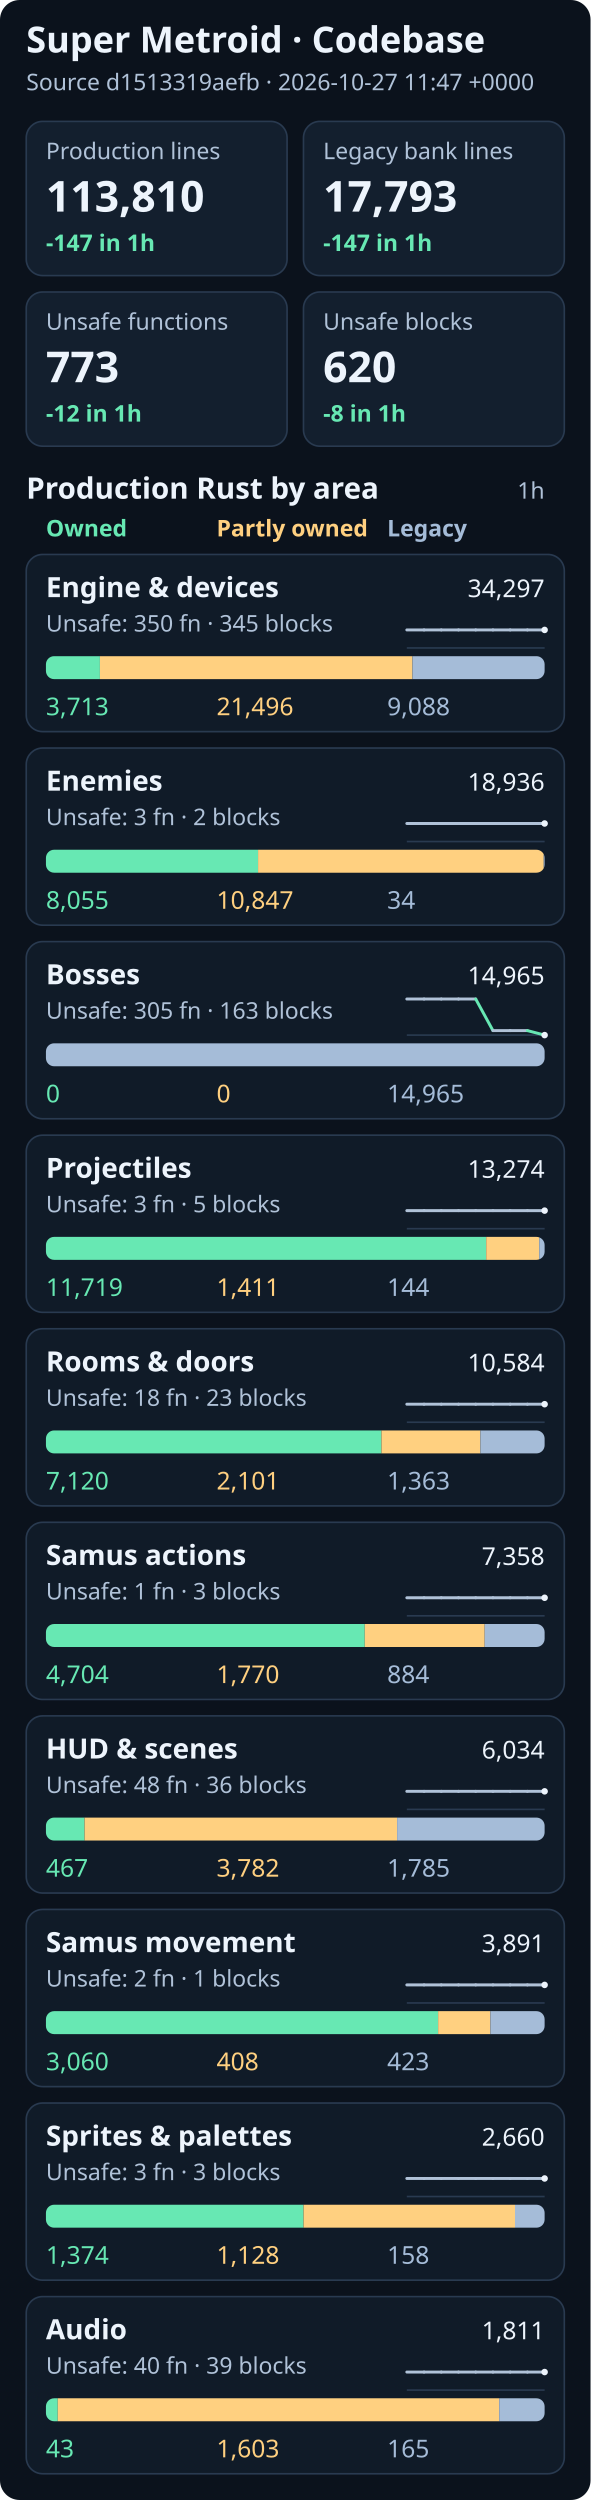
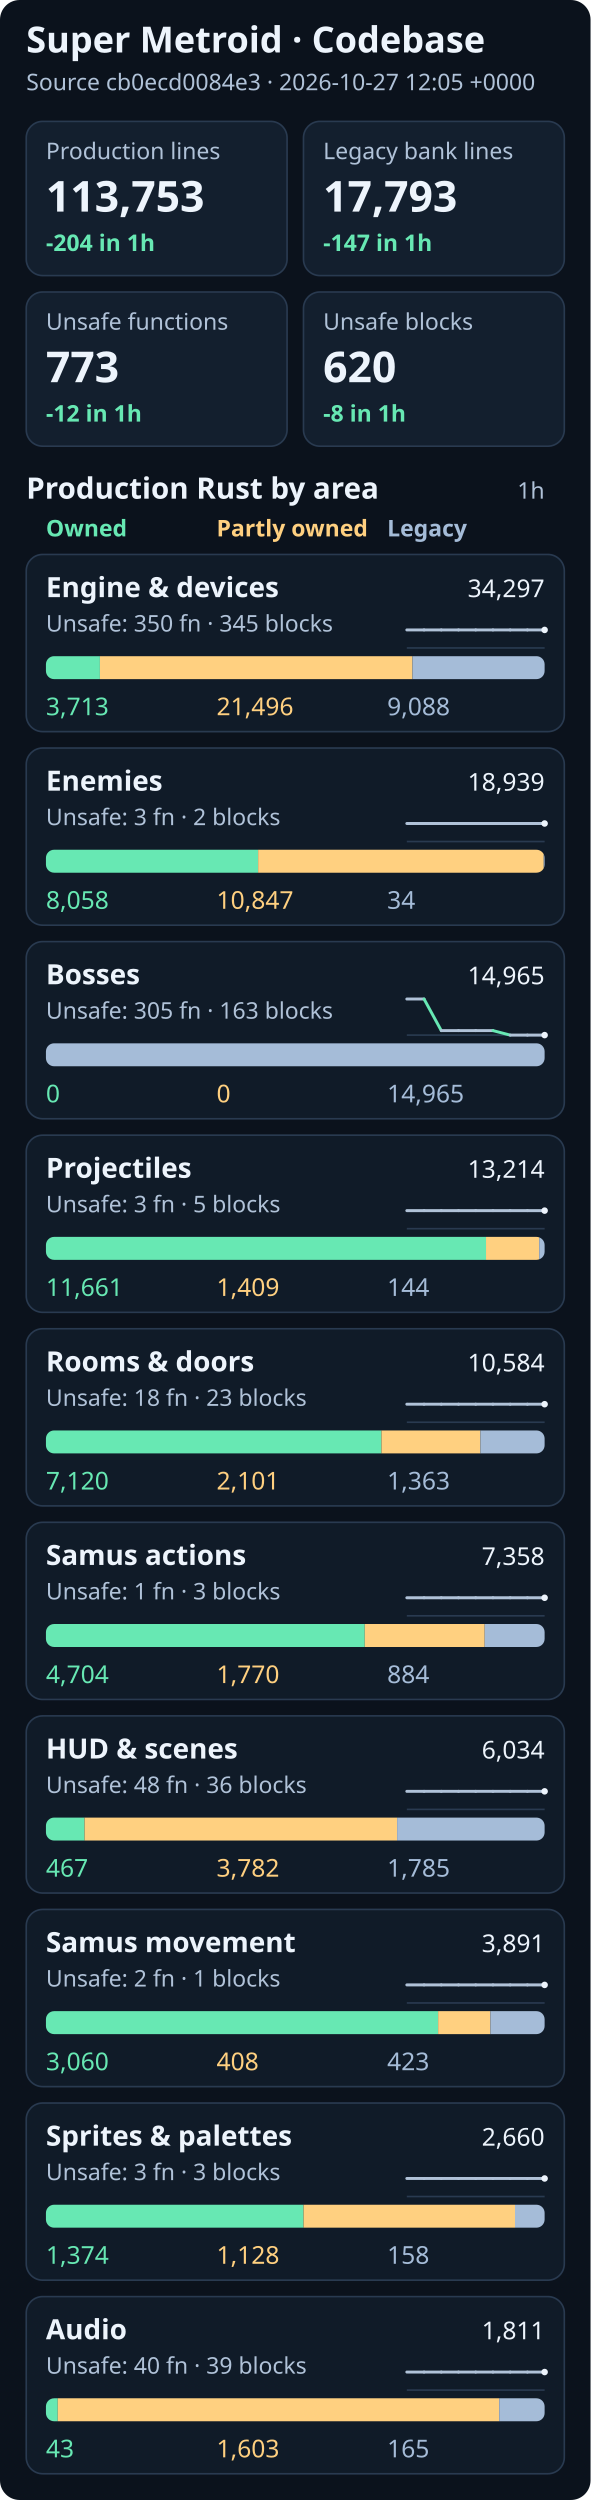
<svg xmlns="http://www.w3.org/2000/svg" width="360" height="1524" viewBox="0 0 360 1524" role="img">
  <style>text{font-family:system-ui,Segoe UI,sans-serif;fill:#edf4fc}.h{font-size:22px;font-weight:650}.l{font-size:14px;fill:#b0c2d8}.v{font-size:26px;font-weight:650}.d{font-size:14px;font-weight:600}.good{fill:#67e8b3}.bad{fill:#ff9e9e}.neutral{fill:#b0c2d8}.owned{fill:#67e8b3}.partial{fill:#ffd080}.legacy{fill:#a5bcd8}.k{font-size:14px;font-weight:600}.t{font-size:17px;font-weight:650}.s{font-size:15px;font-variant-numeric:tabular-nums}.section{font-size:18px;font-weight:650}</style>
  <rect width="360" height="1524" rx="12" fill="#0b121c" />
  <text x="16" y="32" class="h">Super Metroid · Codebase</text>
-   <text x="16" y="55" class="l">Source d1513319aefb · 2026-10-27 11:47 +0000</text>
+   <text x="16" y="55" class="l">Source cb0ecd0084e3 · 2026-10-27 12:05 +0000</text>
  <rect x="16" y="74" width="159" height="94" rx="10" fill="#131f2e" stroke="#293a50" />
  <text x="28" y="97" class="l">Production lines</text>
-   <text x="28" y="129" class="v">113,810</text>
-   <text x="28" y="153" class="d good">-147 in 1h</text>
+   <text x="28" y="129" class="v">113,753</text>
+   <text x="28" y="153" class="d good">-204 in 1h</text>
  <rect x="185" y="74" width="159" height="94" rx="10" fill="#131f2e" stroke="#293a50" />
  <text x="197" y="97" class="l">Legacy bank lines</text>
  <text x="197" y="129" class="v">17,793</text>
  <text x="197" y="153" class="d good">-147 in 1h</text>
  <rect x="16" y="178" width="159" height="94" rx="10" fill="#131f2e" stroke="#293a50" />
  <text x="28" y="201" class="l">Unsafe functions</text>
  <text x="28" y="233" class="v">773</text>
  <text x="28" y="257" class="d good">-12 in 1h</text>
  <rect x="185" y="178" width="159" height="94" rx="10" fill="#131f2e" stroke="#293a50" />
  <text x="197" y="201" class="l">Unsafe blocks</text>
  <text x="197" y="233" class="v">620</text>
  <text x="197" y="257" class="d good">-8 in 1h</text>
  <text x="16" y="304" class="section">Production Rust by area</text>
  <text x="332" y="304" class="l" text-anchor="end">1h</text>
  <text x="28" y="327" class="k owned">Owned</text>
  <text x="132" y="327" class="k partial">Partly owned</text>
  <text x="236" y="327" class="k legacy">Legacy</text>
  <g>
    <rect x="16" y="338" width="328" height="108" rx="10" fill="#101b28" stroke="#293a50" />
    <text x="28" y="364" class="t">Engine &amp; devices</text>
    <text x="332" y="364" class="s" text-anchor="end">34,297</text>
    <text x="28" y="385" class="l">Unsafe: 350 fn · 345 blocks</text>
    <path d="M248,395 h84" fill="none" stroke="#293a50" />
    <path d="M248.00,384.00 L258.50,384.00" fill="none" stroke="#b0c2d8" stroke-width="1.8" stroke-linecap="round" />
    <path d="M258.50,384.00 L269.00,384.00" fill="none" stroke="#b0c2d8" stroke-width="1.8" stroke-linecap="round" />
    <path d="M269.00,384.00 L279.50,384.00" fill="none" stroke="#b0c2d8" stroke-width="1.8" stroke-linecap="round" />
    <path d="M279.50,384.00 L290.00,384.00" fill="none" stroke="#b0c2d8" stroke-width="1.8" stroke-linecap="round" />
    <path d="M290.00,384.00 L300.50,384.00" fill="none" stroke="#b0c2d8" stroke-width="1.8" stroke-linecap="round" />
    <path d="M300.50,384.00 L311.00,384.00" fill="none" stroke="#b0c2d8" stroke-width="1.8" stroke-linecap="round" />
    <path d="M311.00,384.00 L321.50,384.00" fill="none" stroke="#b0c2d8" stroke-width="1.8" stroke-linecap="round" />
    <path d="M321.50,384.00 L332.00,384.00" fill="none" stroke="#b0c2d8" stroke-width="1.8" stroke-linecap="round" />
    <circle cx="332.00" cy="384.00" r="2" fill="#edf4fc" />
    <clipPath id="cengine">
      <rect x="28" y="400" width="304" height="14" rx="5" />
    </clipPath>
    <g clip-path="url(#cengine)">
      <rect x="28" y="400" width="32.911" height="14" fill="#67e8b3" />
      <rect x="60.911" y="400" width="190.535" height="14" fill="#ffd080" />
      <rect x="251.446" y="400" width="80.554" height="14" fill="#a5bcd8" />
    </g>
    <text x="28" y="436" class="s owned">3,713</text>
    <text x="132" y="436" class="s partial">21,496</text>
    <text x="236" y="436" class="s legacy">9,088</text>
  </g>
  <g>
    <rect x="16" y="456" width="328" height="108" rx="10" fill="#101b28" stroke="#293a50" />
    <text x="28" y="482" class="t">Enemies</text>
-     <text x="332" y="482" class="s" text-anchor="end">18,936</text>
+     <text x="332" y="482" class="s" text-anchor="end">18,939</text>
    <text x="28" y="503" class="l">Unsafe: 3 fn · 2 blocks</text>
    <path d="M248,513 h84" fill="none" stroke="#293a50" />
    <path d="M248.00,502.00 L258.50,502.00" fill="none" stroke="#b0c2d8" stroke-width="1.8" stroke-linecap="round" />
    <path d="M258.50,502.00 L269.00,502.00" fill="none" stroke="#b0c2d8" stroke-width="1.8" stroke-linecap="round" />
    <path d="M269.00,502.00 L279.50,502.00" fill="none" stroke="#b0c2d8" stroke-width="1.8" stroke-linecap="round" />
    <path d="M279.50,502.00 L290.00,502.00" fill="none" stroke="#b0c2d8" stroke-width="1.8" stroke-linecap="round" />
    <path d="M290.00,502.00 L300.50,502.00" fill="none" stroke="#b0c2d8" stroke-width="1.8" stroke-linecap="round" />
    <path d="M300.50,502.00 L311.00,502.00" fill="none" stroke="#b0c2d8" stroke-width="1.8" stroke-linecap="round" />
    <path d="M311.00,502.00 L321.50,502.00" fill="none" stroke="#b0c2d8" stroke-width="1.8" stroke-linecap="round" />
    <path d="M321.50,502.00 L332.00,502.00" fill="none" stroke="#b0c2d8" stroke-width="1.8" stroke-linecap="round" />
    <circle cx="332.00" cy="502.00" r="2" fill="#edf4fc" />
    <clipPath id="cenemies">
      <rect x="28" y="518" width="304" height="14" rx="5" />
    </clipPath>
    <g clip-path="url(#cenemies)">
-       <rect x="28" y="518" width="129.316" height="14" fill="#67e8b3" />
-       <rect x="157.316" y="518" width="174.139" height="14" fill="#ffd080" />
+       <rect x="28" y="518" width="129.343" height="14" fill="#67e8b3" />
+       <rect x="157.343" y="518" width="174.111" height="14" fill="#ffd080" />
      <rect x="331.454" y="518" width="0.546" height="14" fill="#a5bcd8" />
    </g>
-     <text x="28" y="554" class="s owned">8,055</text>
+     <text x="28" y="554" class="s owned">8,058</text>
    <text x="132" y="554" class="s partial">10,847</text>
    <text x="236" y="554" class="s legacy">34</text>
  </g>
  <g>
    <rect x="16" y="574" width="328" height="108" rx="10" fill="#101b28" stroke="#293a50" />
    <text x="28" y="600" class="t">Bosses</text>
    <text x="332" y="600" class="s" text-anchor="end">14,965</text>
    <text x="28" y="621" class="l">Unsafe: 305 fn · 163 blocks</text>
    <path d="M248,631 h84" fill="none" stroke="#293a50" />
    <path d="M248.00,609.00 L258.50,609.00" fill="none" stroke="#b0c2d8" stroke-width="1.8" stroke-linecap="round" />
-     <path d="M258.50,609.00 L269.00,609.00" fill="none" stroke="#b0c2d8" stroke-width="1.8" stroke-linecap="round" />
-     <path d="M269.00,609.00 L279.50,609.00" fill="none" stroke="#b0c2d8" stroke-width="1.8" stroke-linecap="round" />
-     <path d="M279.50,609.00 L290.00,609.00" fill="none" stroke="#b0c2d8" stroke-width="1.8" stroke-linecap="round" />
-     <path d="M290.00,609.00 L300.50,628.25" fill="none" stroke="#67e8b3" stroke-width="1.8" stroke-linecap="round" />
-     <path d="M300.50,628.25 L311.00,628.25" fill="none" stroke="#b0c2d8" stroke-width="1.8" stroke-linecap="round" />
-     <path d="M311.00,628.25 L321.50,628.25" fill="none" stroke="#b0c2d8" stroke-width="1.8" stroke-linecap="round" />
-     <path d="M321.50,628.25 L332.00,631.00" fill="none" stroke="#67e8b3" stroke-width="1.8" stroke-linecap="round" />
+     <path d="M258.50,609.00 L269.00,628.25" fill="none" stroke="#67e8b3" stroke-width="1.8" stroke-linecap="round" />
+     <path d="M269.00,628.25 L279.50,628.25" fill="none" stroke="#b0c2d8" stroke-width="1.8" stroke-linecap="round" />
+     <path d="M279.50,628.25 L290.00,628.25" fill="none" stroke="#b0c2d8" stroke-width="1.8" stroke-linecap="round" />
+     <path d="M290.00,628.25 L300.50,628.25" fill="none" stroke="#b0c2d8" stroke-width="1.8" stroke-linecap="round" />
+     <path d="M300.50,628.25 L311.00,631.00" fill="none" stroke="#67e8b3" stroke-width="1.8" stroke-linecap="round" />
+     <path d="M311.00,631.00 L321.50,631.00" fill="none" stroke="#b0c2d8" stroke-width="1.8" stroke-linecap="round" />
+     <path d="M321.50,631.00 L332.00,631.00" fill="none" stroke="#b0c2d8" stroke-width="1.8" stroke-linecap="round" />
    <circle cx="332.00" cy="631.00" r="2" fill="#edf4fc" />
    <clipPath id="cbosses">
      <rect x="28" y="636" width="304" height="14" rx="5" />
    </clipPath>
    <g clip-path="url(#cbosses)">
      <rect x="28" y="636" width="304" height="14" fill="#a5bcd8" />
    </g>
    <text x="28" y="672" class="s owned">0</text>
    <text x="132" y="672" class="s partial">0</text>
    <text x="236" y="672" class="s legacy">14,965</text>
  </g>
  <g>
    <rect x="16" y="692" width="328" height="108" rx="10" fill="#101b28" stroke="#293a50" />
    <text x="28" y="718" class="t">Projectiles</text>
-     <text x="332" y="718" class="s" text-anchor="end">13,274</text>
+     <text x="332" y="718" class="s" text-anchor="end">13,214</text>
    <text x="28" y="739" class="l">Unsafe: 3 fn · 5 blocks</text>
    <path d="M248,749 h84" fill="none" stroke="#293a50" />
    <path d="M248.00,738.00 L258.50,738.00" fill="none" stroke="#b0c2d8" stroke-width="1.8" stroke-linecap="round" />
    <path d="M258.50,738.00 L269.00,738.00" fill="none" stroke="#b0c2d8" stroke-width="1.8" stroke-linecap="round" />
    <path d="M269.00,738.00 L279.50,738.00" fill="none" stroke="#b0c2d8" stroke-width="1.8" stroke-linecap="round" />
    <path d="M279.50,738.00 L290.00,738.00" fill="none" stroke="#b0c2d8" stroke-width="1.8" stroke-linecap="round" />
    <path d="M290.00,738.00 L300.50,738.00" fill="none" stroke="#b0c2d8" stroke-width="1.8" stroke-linecap="round" />
    <path d="M300.50,738.00 L311.00,738.00" fill="none" stroke="#b0c2d8" stroke-width="1.8" stroke-linecap="round" />
    <path d="M311.00,738.00 L321.50,738.00" fill="none" stroke="#b0c2d8" stroke-width="1.8" stroke-linecap="round" />
    <path d="M321.50,738.00 L332.00,738.00" fill="none" stroke="#b0c2d8" stroke-width="1.8" stroke-linecap="round" />
    <circle cx="332.00" cy="738.00" r="2" fill="#edf4fc" />
    <clipPath id="cprojectiles">
      <rect x="28" y="754" width="304" height="14" rx="5" />
    </clipPath>
    <g clip-path="url(#cprojectiles)">
-       <rect x="28" y="754" width="268.387" height="14" fill="#67e8b3" />
-       <rect x="296.387" y="754" width="32.315" height="14" fill="#ffd080" />
-       <rect x="328.702" y="754" width="3.298" height="14" fill="#a5bcd8" />
-     </g>
-     <text x="28" y="790" class="s owned">11,719</text>
-     <text x="132" y="790" class="s partial">1,411</text>
+       <rect x="28" y="754" width="268.272" height="14" fill="#67e8b3" />
+       <rect x="296.272" y="754" width="32.415" height="14" fill="#ffd080" />
+       <rect x="328.687" y="754" width="3.313" height="14" fill="#a5bcd8" />
+     </g>
+     <text x="28" y="790" class="s owned">11,661</text>
+     <text x="132" y="790" class="s partial">1,409</text>
    <text x="236" y="790" class="s legacy">144</text>
  </g>
  <g>
    <rect x="16" y="810" width="328" height="108" rx="10" fill="#101b28" stroke="#293a50" />
    <text x="28" y="836" class="t">Rooms &amp; doors</text>
    <text x="332" y="836" class="s" text-anchor="end">10,584</text>
    <text x="28" y="857" class="l">Unsafe: 18 fn · 23 blocks</text>
    <path d="M248,867 h84" fill="none" stroke="#293a50" />
    <path d="M248.00,856.00 L258.50,856.00" fill="none" stroke="#b0c2d8" stroke-width="1.8" stroke-linecap="round" />
    <path d="M258.50,856.00 L269.00,856.00" fill="none" stroke="#b0c2d8" stroke-width="1.8" stroke-linecap="round" />
    <path d="M269.00,856.00 L279.50,856.00" fill="none" stroke="#b0c2d8" stroke-width="1.8" stroke-linecap="round" />
    <path d="M279.50,856.00 L290.00,856.00" fill="none" stroke="#b0c2d8" stroke-width="1.8" stroke-linecap="round" />
    <path d="M290.00,856.00 L300.50,856.00" fill="none" stroke="#b0c2d8" stroke-width="1.8" stroke-linecap="round" />
    <path d="M300.50,856.00 L311.00,856.00" fill="none" stroke="#b0c2d8" stroke-width="1.8" stroke-linecap="round" />
    <path d="M311.00,856.00 L321.50,856.00" fill="none" stroke="#b0c2d8" stroke-width="1.8" stroke-linecap="round" />
    <path d="M321.50,856.00 L332.00,856.00" fill="none" stroke="#b0c2d8" stroke-width="1.8" stroke-linecap="round" />
    <circle cx="332.00" cy="856.00" r="2" fill="#edf4fc" />
    <clipPath id="crooms">
      <rect x="28" y="872" width="304" height="14" rx="5" />
    </clipPath>
    <g clip-path="url(#crooms)">
      <rect x="28" y="872" width="204.505" height="14" fill="#67e8b3" />
      <rect x="232.505" y="872" width="60.346" height="14" fill="#ffd080" />
      <rect x="292.851" y="872" width="39.149" height="14" fill="#a5bcd8" />
    </g>
    <text x="28" y="908" class="s owned">7,120</text>
    <text x="132" y="908" class="s partial">2,101</text>
    <text x="236" y="908" class="s legacy">1,363</text>
  </g>
  <g>
    <rect x="16" y="928" width="328" height="108" rx="10" fill="#101b28" stroke="#293a50" />
    <text x="28" y="954" class="t">Samus actions</text>
    <text x="332" y="954" class="s" text-anchor="end">7,358</text>
    <text x="28" y="975" class="l">Unsafe: 1 fn · 3 blocks</text>
    <path d="M248,985 h84" fill="none" stroke="#293a50" />
    <path d="M248.00,974.00 L258.50,974.00" fill="none" stroke="#b0c2d8" stroke-width="1.8" stroke-linecap="round" />
    <path d="M258.50,974.00 L269.00,974.00" fill="none" stroke="#b0c2d8" stroke-width="1.8" stroke-linecap="round" />
    <path d="M269.00,974.00 L279.50,974.00" fill="none" stroke="#b0c2d8" stroke-width="1.8" stroke-linecap="round" />
    <path d="M279.50,974.00 L290.00,974.00" fill="none" stroke="#b0c2d8" stroke-width="1.8" stroke-linecap="round" />
    <path d="M290.00,974.00 L300.50,974.00" fill="none" stroke="#b0c2d8" stroke-width="1.8" stroke-linecap="round" />
    <path d="M300.50,974.00 L311.00,974.00" fill="none" stroke="#b0c2d8" stroke-width="1.8" stroke-linecap="round" />
    <path d="M311.00,974.00 L321.50,974.00" fill="none" stroke="#b0c2d8" stroke-width="1.8" stroke-linecap="round" />
    <path d="M321.50,974.00 L332.00,974.00" fill="none" stroke="#b0c2d8" stroke-width="1.8" stroke-linecap="round" />
    <circle cx="332.00" cy="974.00" r="2" fill="#edf4fc" />
    <clipPath id="csamus">
      <rect x="28" y="990" width="304" height="14" rx="5" />
    </clipPath>
    <g clip-path="url(#csamus)">
      <rect x="28" y="990" width="194.349" height="14" fill="#67e8b3" />
      <rect x="222.349" y="990" width="73.129" height="14" fill="#ffd080" />
      <rect x="295.477" y="990" width="36.523" height="14" fill="#a5bcd8" />
    </g>
    <text x="28" y="1026" class="s owned">4,704</text>
    <text x="132" y="1026" class="s partial">1,770</text>
    <text x="236" y="1026" class="s legacy">884</text>
  </g>
  <g>
    <rect x="16" y="1046" width="328" height="108" rx="10" fill="#101b28" stroke="#293a50" />
    <text x="28" y="1072" class="t">HUD &amp; scenes</text>
    <text x="332" y="1072" class="s" text-anchor="end">6,034</text>
    <text x="28" y="1093" class="l">Unsafe: 48 fn · 36 blocks</text>
    <path d="M248,1103 h84" fill="none" stroke="#293a50" />
    <path d="M248.00,1092.00 L258.50,1092.00" fill="none" stroke="#b0c2d8" stroke-width="1.8" stroke-linecap="round" />
    <path d="M258.50,1092.00 L269.00,1092.00" fill="none" stroke="#b0c2d8" stroke-width="1.8" stroke-linecap="round" />
    <path d="M269.00,1092.00 L279.50,1092.00" fill="none" stroke="#b0c2d8" stroke-width="1.8" stroke-linecap="round" />
    <path d="M279.50,1092.00 L290.00,1092.00" fill="none" stroke="#b0c2d8" stroke-width="1.8" stroke-linecap="round" />
    <path d="M290.00,1092.00 L300.50,1092.00" fill="none" stroke="#b0c2d8" stroke-width="1.8" stroke-linecap="round" />
    <path d="M300.50,1092.00 L311.00,1092.00" fill="none" stroke="#b0c2d8" stroke-width="1.8" stroke-linecap="round" />
    <path d="M311.00,1092.00 L321.50,1092.00" fill="none" stroke="#b0c2d8" stroke-width="1.8" stroke-linecap="round" />
    <path d="M321.50,1092.00 L332.00,1092.00" fill="none" stroke="#b0c2d8" stroke-width="1.8" stroke-linecap="round" />
    <circle cx="332.00" cy="1092.00" r="2" fill="#edf4fc" />
    <clipPath id="chud">
      <rect x="28" y="1108" width="304" height="14" rx="5" />
    </clipPath>
    <g clip-path="url(#chud)">
      <rect x="28" y="1108" width="23.528" height="14" fill="#67e8b3" />
      <rect x="51.528" y="1108" width="190.542" height="14" fill="#ffd080" />
      <rect x="242.07" y="1108" width="89.93" height="14" fill="#a5bcd8" />
    </g>
    <text x="28" y="1144" class="s owned">467</text>
    <text x="132" y="1144" class="s partial">3,782</text>
    <text x="236" y="1144" class="s legacy">1,785</text>
  </g>
  <g>
    <rect x="16" y="1164" width="328" height="108" rx="10" fill="#101b28" stroke="#293a50" />
    <text x="28" y="1190" class="t">Samus movement</text>
    <text x="332" y="1190" class="s" text-anchor="end">3,891</text>
    <text x="28" y="1211" class="l">Unsafe: 2 fn · 1 blocks</text>
    <path d="M248,1221 h84" fill="none" stroke="#293a50" />
    <path d="M248.00,1210.00 L258.50,1210.00" fill="none" stroke="#b0c2d8" stroke-width="1.8" stroke-linecap="round" />
    <path d="M258.50,1210.00 L269.00,1210.00" fill="none" stroke="#b0c2d8" stroke-width="1.8" stroke-linecap="round" />
    <path d="M269.00,1210.00 L279.50,1210.00" fill="none" stroke="#b0c2d8" stroke-width="1.8" stroke-linecap="round" />
    <path d="M279.50,1210.00 L290.00,1210.00" fill="none" stroke="#b0c2d8" stroke-width="1.8" stroke-linecap="round" />
    <path d="M290.00,1210.00 L300.50,1210.00" fill="none" stroke="#b0c2d8" stroke-width="1.8" stroke-linecap="round" />
    <path d="M300.50,1210.00 L311.00,1210.00" fill="none" stroke="#b0c2d8" stroke-width="1.8" stroke-linecap="round" />
    <path d="M311.00,1210.00 L321.50,1210.00" fill="none" stroke="#b0c2d8" stroke-width="1.8" stroke-linecap="round" />
    <path d="M321.50,1210.00 L332.00,1210.00" fill="none" stroke="#b0c2d8" stroke-width="1.8" stroke-linecap="round" />
    <circle cx="332.00" cy="1210.00" r="2" fill="#edf4fc" />
    <clipPath id="cmovement">
      <rect x="28" y="1226" width="304" height="14" rx="5" />
    </clipPath>
    <g clip-path="url(#cmovement)">
      <rect x="28" y="1226" width="239.075" height="14" fill="#67e8b3" />
      <rect x="267.075" y="1226" width="31.877" height="14" fill="#ffd080" />
      <rect x="298.951" y="1226" width="33.049" height="14" fill="#a5bcd8" />
    </g>
    <text x="28" y="1262" class="s owned">3,060</text>
    <text x="132" y="1262" class="s partial">408</text>
    <text x="236" y="1262" class="s legacy">423</text>
  </g>
  <g>
    <rect x="16" y="1282" width="328" height="108" rx="10" fill="#101b28" stroke="#293a50" />
    <text x="28" y="1308" class="t">Sprites &amp; palettes</text>
    <text x="332" y="1308" class="s" text-anchor="end">2,660</text>
    <text x="28" y="1329" class="l">Unsafe: 3 fn · 3 blocks</text>
    <path d="M248,1339 h84" fill="none" stroke="#293a50" />
    <path d="M248.00,1328.00 L258.50,1328.00" fill="none" stroke="#b0c2d8" stroke-width="1.8" stroke-linecap="round" />
    <path d="M258.50,1328.00 L269.00,1328.00" fill="none" stroke="#b0c2d8" stroke-width="1.8" stroke-linecap="round" />
    <path d="M269.00,1328.00 L279.50,1328.00" fill="none" stroke="#b0c2d8" stroke-width="1.8" stroke-linecap="round" />
    <path d="M279.50,1328.00 L290.00,1328.00" fill="none" stroke="#b0c2d8" stroke-width="1.8" stroke-linecap="round" />
    <path d="M290.00,1328.00 L300.50,1328.00" fill="none" stroke="#b0c2d8" stroke-width="1.8" stroke-linecap="round" />
    <path d="M300.50,1328.00 L311.00,1328.00" fill="none" stroke="#b0c2d8" stroke-width="1.8" stroke-linecap="round" />
    <path d="M311.00,1328.00 L321.50,1328.00" fill="none" stroke="#b0c2d8" stroke-width="1.8" stroke-linecap="round" />
    <path d="M321.50,1328.00 L332.00,1328.00" fill="none" stroke="#b0c2d8" stroke-width="1.8" stroke-linecap="round" />
    <circle cx="332.00" cy="1328.00" r="2" fill="#edf4fc" />
    <clipPath id="cgraphics">
      <rect x="28" y="1344" width="304" height="14" rx="5" />
    </clipPath>
    <g clip-path="url(#cgraphics)">
      <rect x="28" y="1344" width="157.029" height="14" fill="#67e8b3" />
      <rect x="185.029" y="1344" width="128.914" height="14" fill="#ffd080" />
      <rect x="313.943" y="1344" width="18.057" height="14" fill="#a5bcd8" />
    </g>
    <text x="28" y="1380" class="s owned">1,374</text>
    <text x="132" y="1380" class="s partial">1,128</text>
    <text x="236" y="1380" class="s legacy">158</text>
  </g>
  <g>
    <rect x="16" y="1400" width="328" height="108" rx="10" fill="#101b28" stroke="#293a50" />
    <text x="28" y="1426" class="t">Audio</text>
    <text x="332" y="1426" class="s" text-anchor="end">1,811</text>
    <text x="28" y="1447" class="l">Unsafe: 40 fn · 39 blocks</text>
    <path d="M248,1457 h84" fill="none" stroke="#293a50" />
    <path d="M248.00,1446.00 L258.50,1446.00" fill="none" stroke="#b0c2d8" stroke-width="1.8" stroke-linecap="round" />
    <path d="M258.50,1446.00 L269.00,1446.00" fill="none" stroke="#b0c2d8" stroke-width="1.8" stroke-linecap="round" />
    <path d="M269.00,1446.00 L279.50,1446.00" fill="none" stroke="#b0c2d8" stroke-width="1.8" stroke-linecap="round" />
    <path d="M279.50,1446.00 L290.00,1446.00" fill="none" stroke="#b0c2d8" stroke-width="1.8" stroke-linecap="round" />
    <path d="M290.00,1446.00 L300.50,1446.00" fill="none" stroke="#b0c2d8" stroke-width="1.8" stroke-linecap="round" />
    <path d="M300.50,1446.00 L311.00,1446.00" fill="none" stroke="#b0c2d8" stroke-width="1.8" stroke-linecap="round" />
    <path d="M311.00,1446.00 L321.50,1446.00" fill="none" stroke="#b0c2d8" stroke-width="1.8" stroke-linecap="round" />
    <path d="M321.50,1446.00 L332.00,1446.00" fill="none" stroke="#b0c2d8" stroke-width="1.8" stroke-linecap="round" />
    <circle cx="332.00" cy="1446.00" r="2" fill="#edf4fc" />
    <clipPath id="caudio">
      <rect x="28" y="1462" width="304" height="14" rx="5" />
    </clipPath>
    <g clip-path="url(#caudio)">
      <rect x="28" y="1462" width="7.218" height="14" fill="#67e8b3" />
      <rect x="35.218" y="1462" width="269.084" height="14" fill="#ffd080" />
      <rect x="304.303" y="1462" width="27.697" height="14" fill="#a5bcd8" />
    </g>
    <text x="28" y="1498" class="s owned">43</text>
    <text x="132" y="1498" class="s partial">1,603</text>
    <text x="236" y="1498" class="s legacy">165</text>
  </g>
</svg>
